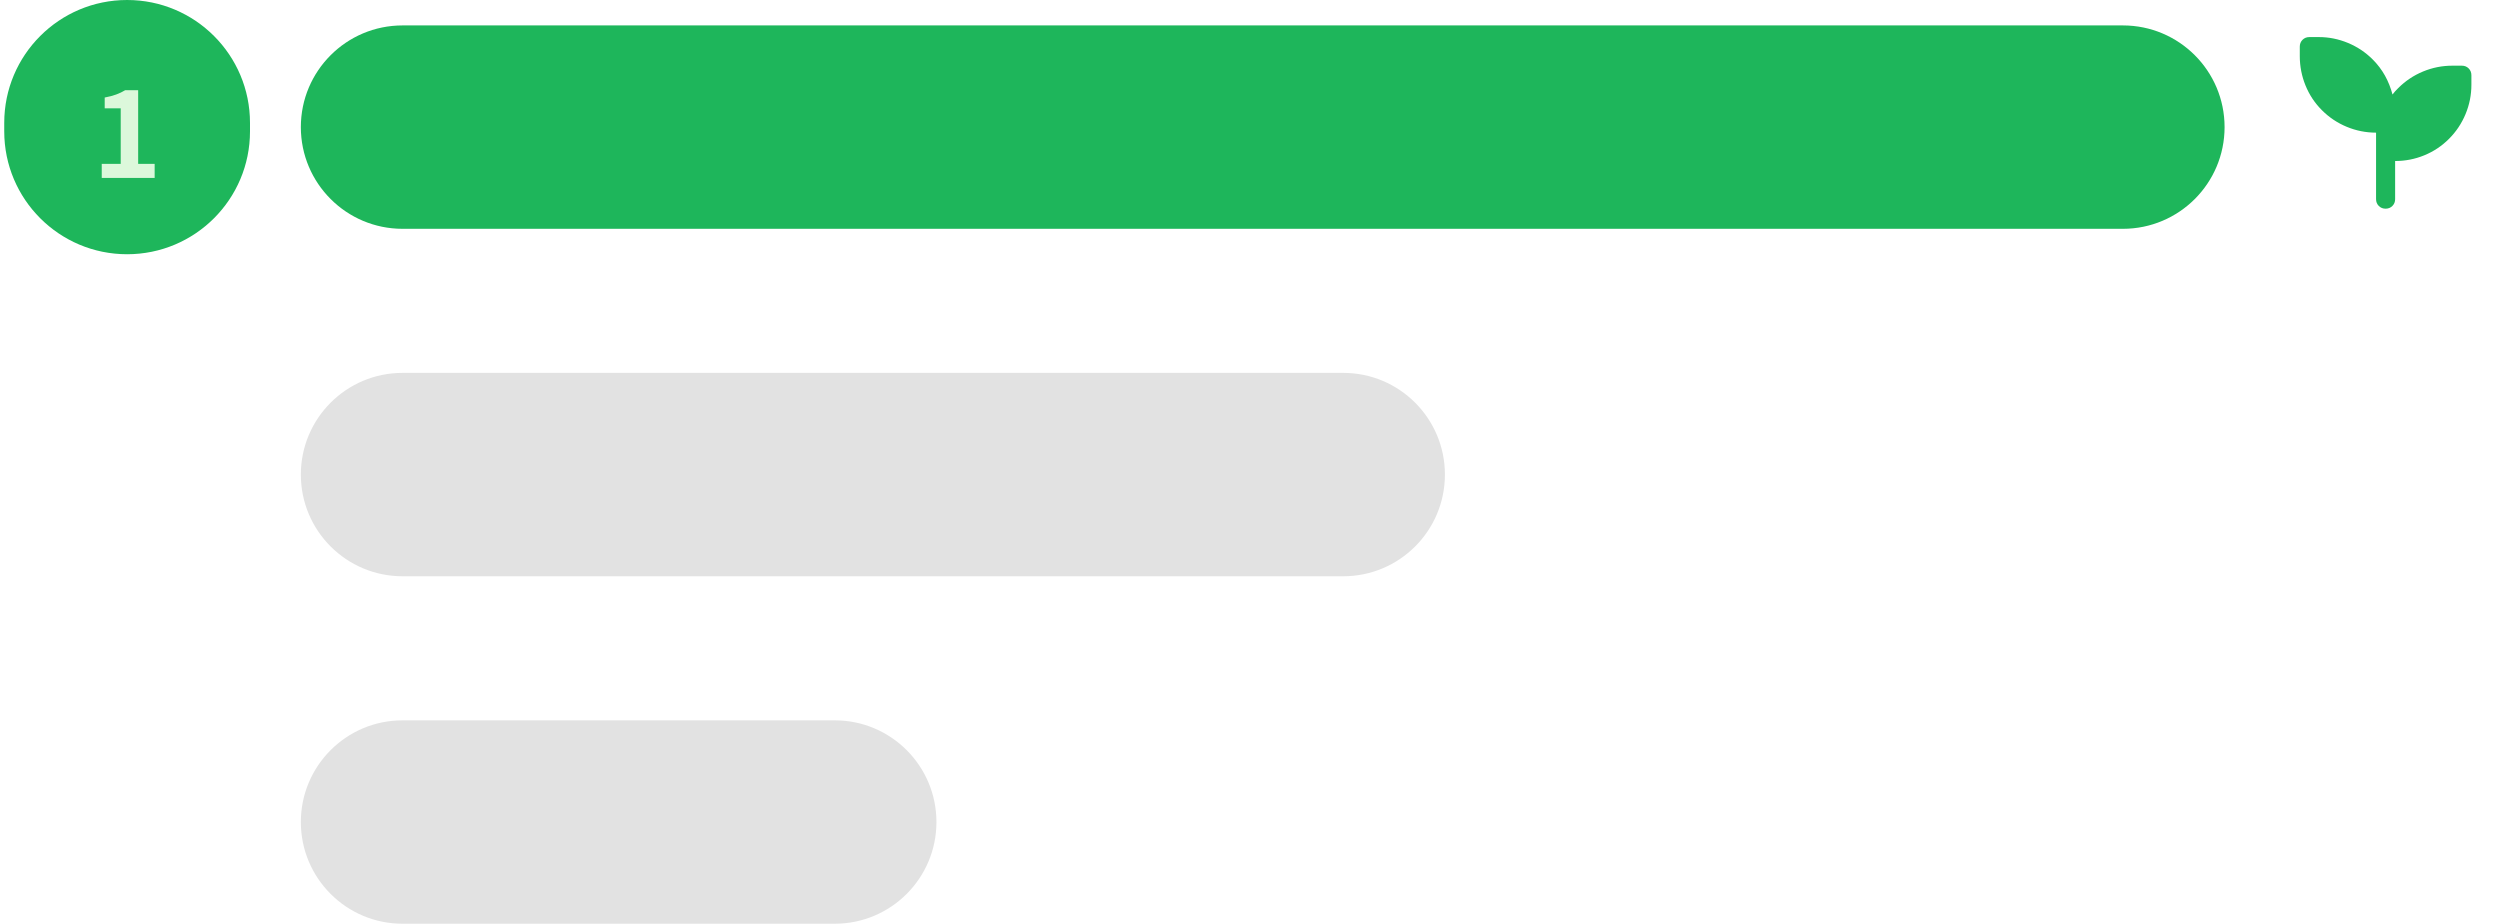
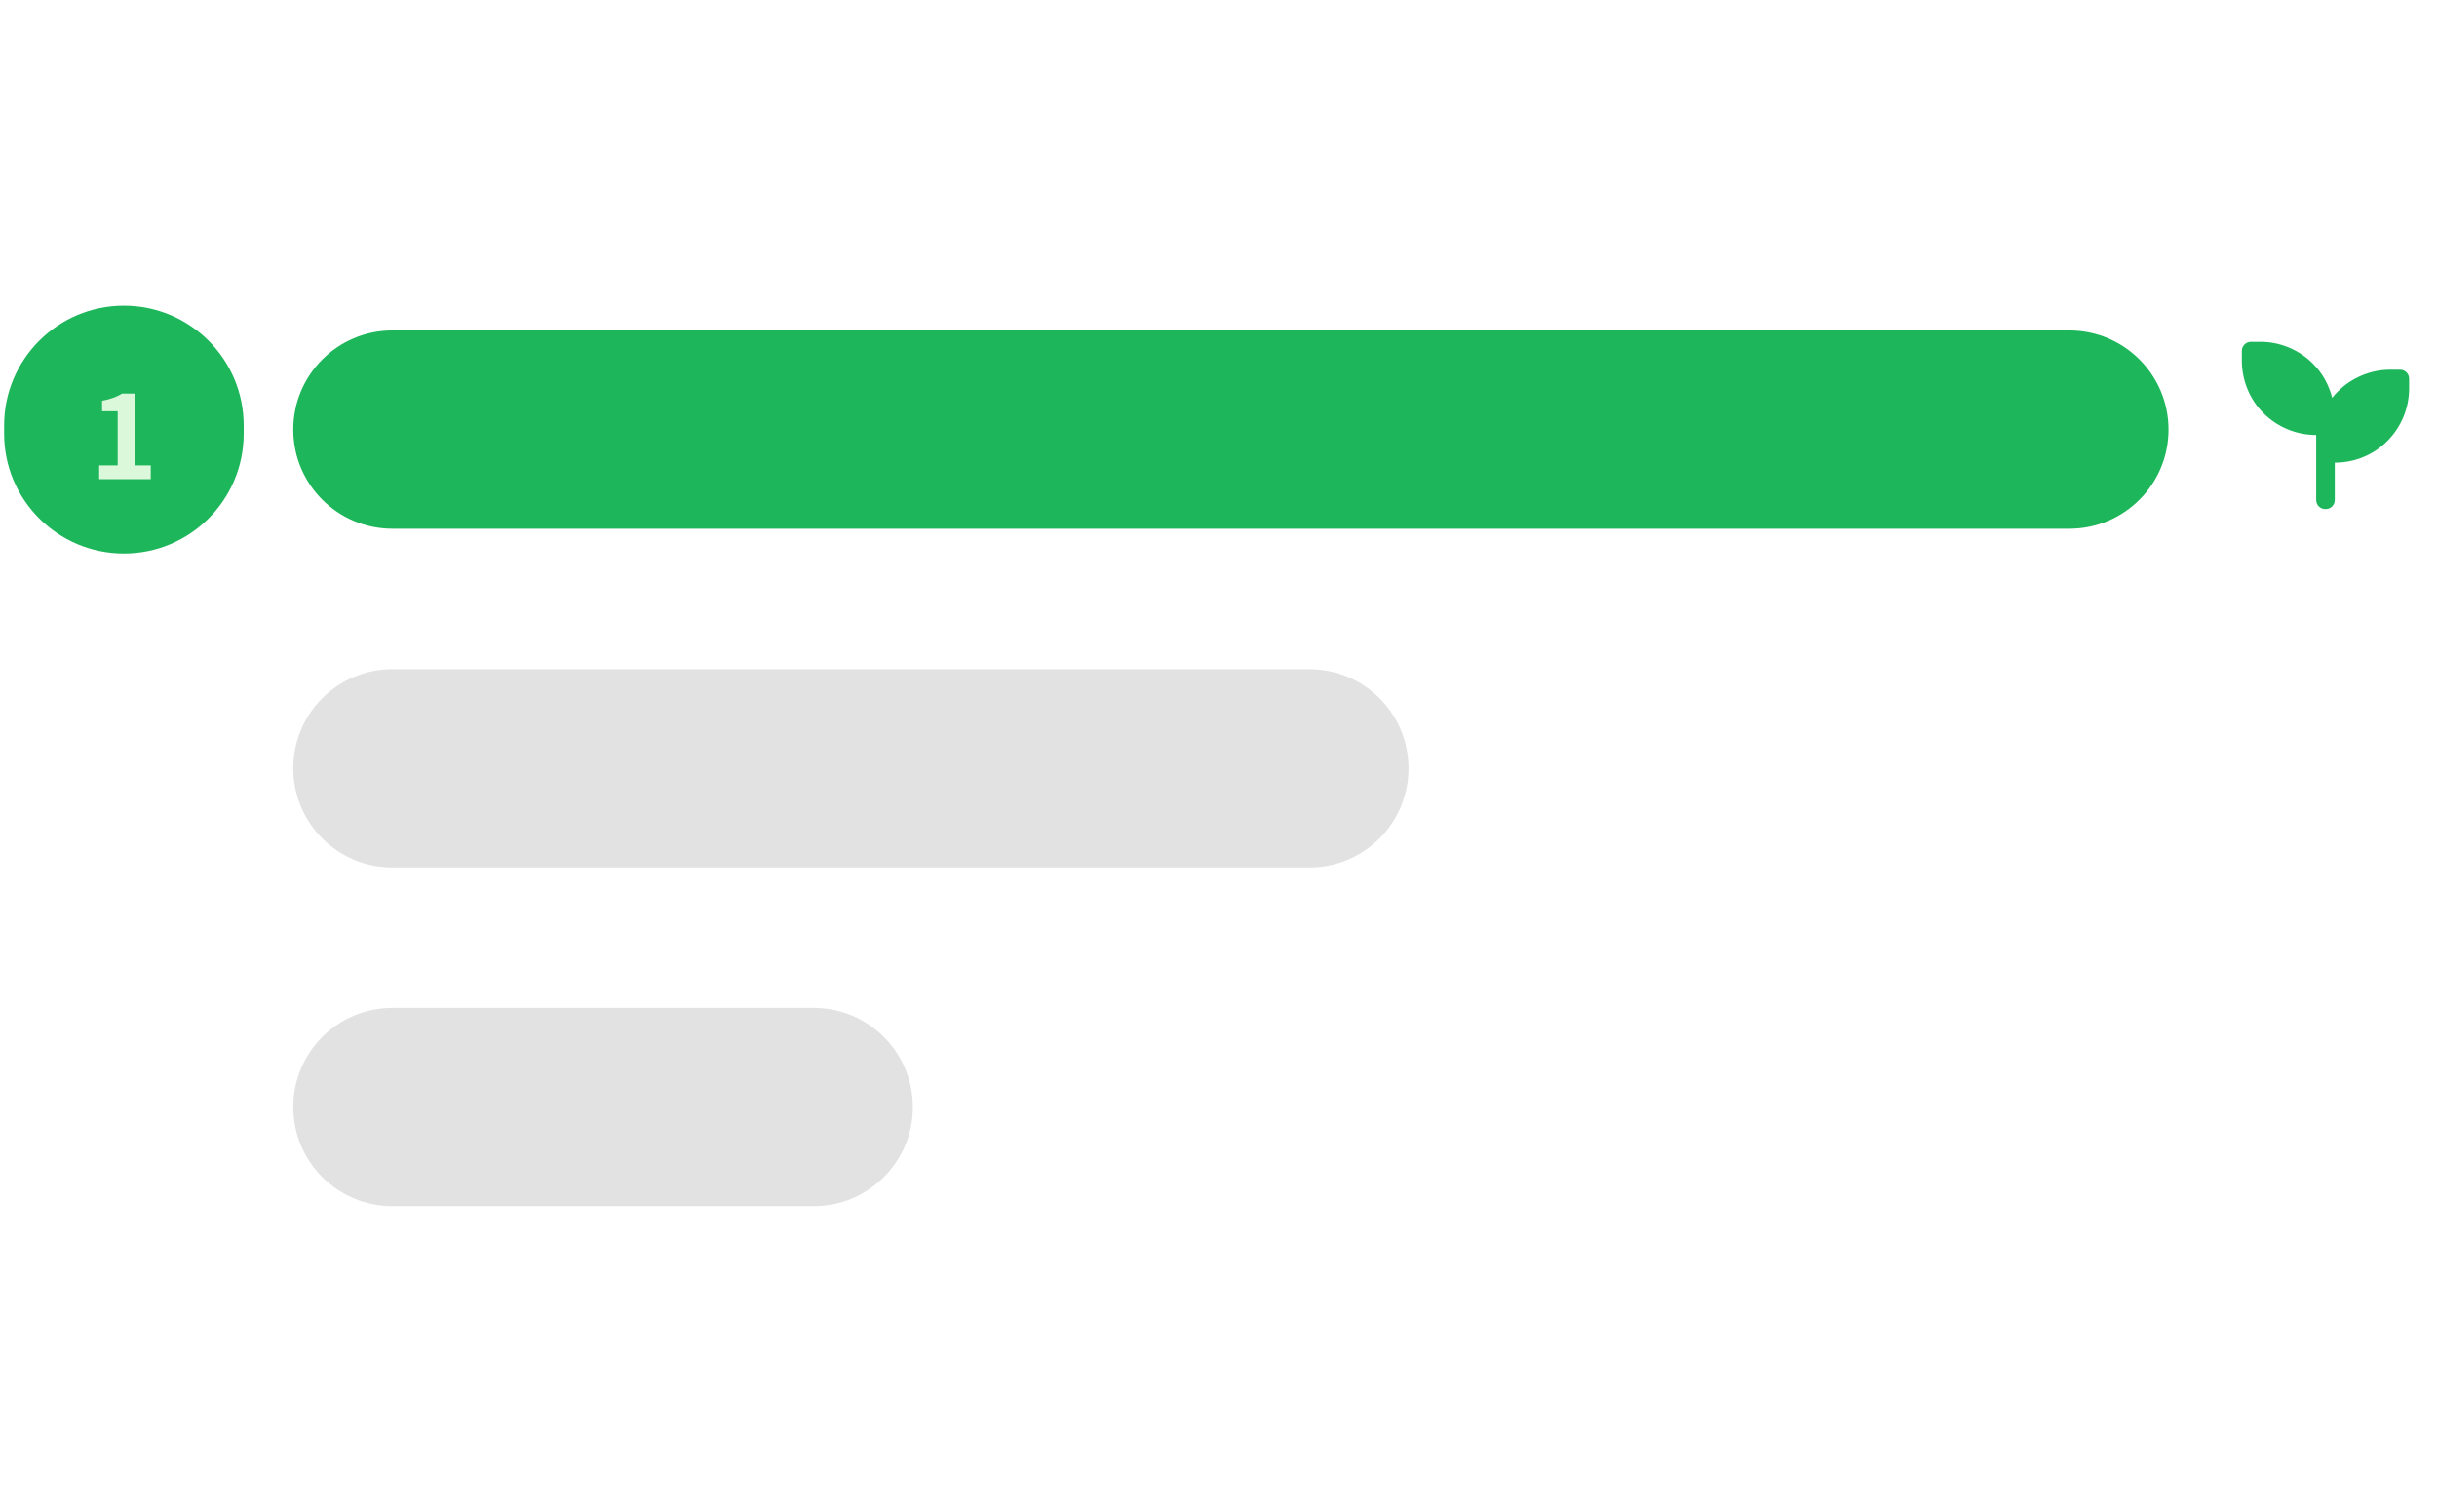
- <svg xmlns="http://www.w3.org/2000/svg" width="295" height="109" viewBox="0 0 295 109" fill="none">
+ <svg xmlns="http://www.w3.org/2000/svg" width="295" height="183" viewBox="0 0 295 109" fill="none">
  <rect x="0.5" width="29" height="30" rx="14.5" fill="#1EB65B" />
  <path d="M12.005 21V19.334H14.245V12.782H12.355V11.508C13.405 11.312 14.105 11.046 14.777 10.64H16.303V19.334H18.249V21H12.005Z" fill="#DCF8DB" />
  <rect x="35.5" y="3" width="227" height="24" rx="12" fill="#1EB65B" />
  <rect x="35.5" y="44" width="135" height="24" rx="12" fill="#E2E2E2" />
  <rect x="35.5" y="85" width="75" height="24" rx="12" fill="#E2E2E2" />
  <mask id="mask0_715_2810" style="mask-type:alpha" maskUnits="userSpaceOnUse" x="268" y="1" width="27" height="27">
    <rect x="268" y="1" width="27" height="27" fill="#D9D9D9" />
  </mask>
  <g mask="url(#mask0_715_2810)">
    <path d="M281.5 24.625C281.181 24.625 280.914 24.517 280.698 24.302C280.483 24.086 280.375 23.819 280.375 23.5V15.653C279.175 15.653 278.022 15.423 276.916 14.964C275.809 14.505 274.834 13.853 273.991 13.009C273.147 12.166 272.5 11.191 272.05 10.084C271.6 8.978 271.375 7.825 271.375 6.625V5.5C271.375 5.181 271.483 4.914 271.698 4.698C271.914 4.483 272.181 4.375 272.5 4.375H273.625C274.806 4.375 275.95 4.605 277.056 5.064C278.163 5.523 279.138 6.175 279.981 7.019C280.562 7.6 281.045 8.238 281.43 8.931C281.814 9.625 282.109 10.366 282.316 11.153C282.409 11.022 282.512 10.895 282.625 10.773C282.738 10.652 282.859 10.525 282.991 10.394C283.834 9.55 284.809 8.898 285.916 8.439C287.022 7.98 288.175 7.75 289.375 7.75H290.5C290.819 7.75 291.086 7.858 291.302 8.073C291.517 8.289 291.625 8.556 291.625 8.875V10C291.625 11.2 291.395 12.353 290.936 13.459C290.477 14.566 289.825 15.541 288.981 16.384C288.138 17.228 287.167 17.875 286.07 18.325C284.973 18.775 283.825 19 282.625 19V23.5C282.625 23.819 282.517 24.086 282.302 24.302C282.086 24.517 281.819 24.625 281.5 24.625Z" fill="#1EB65B" />
  </g>
</svg>
